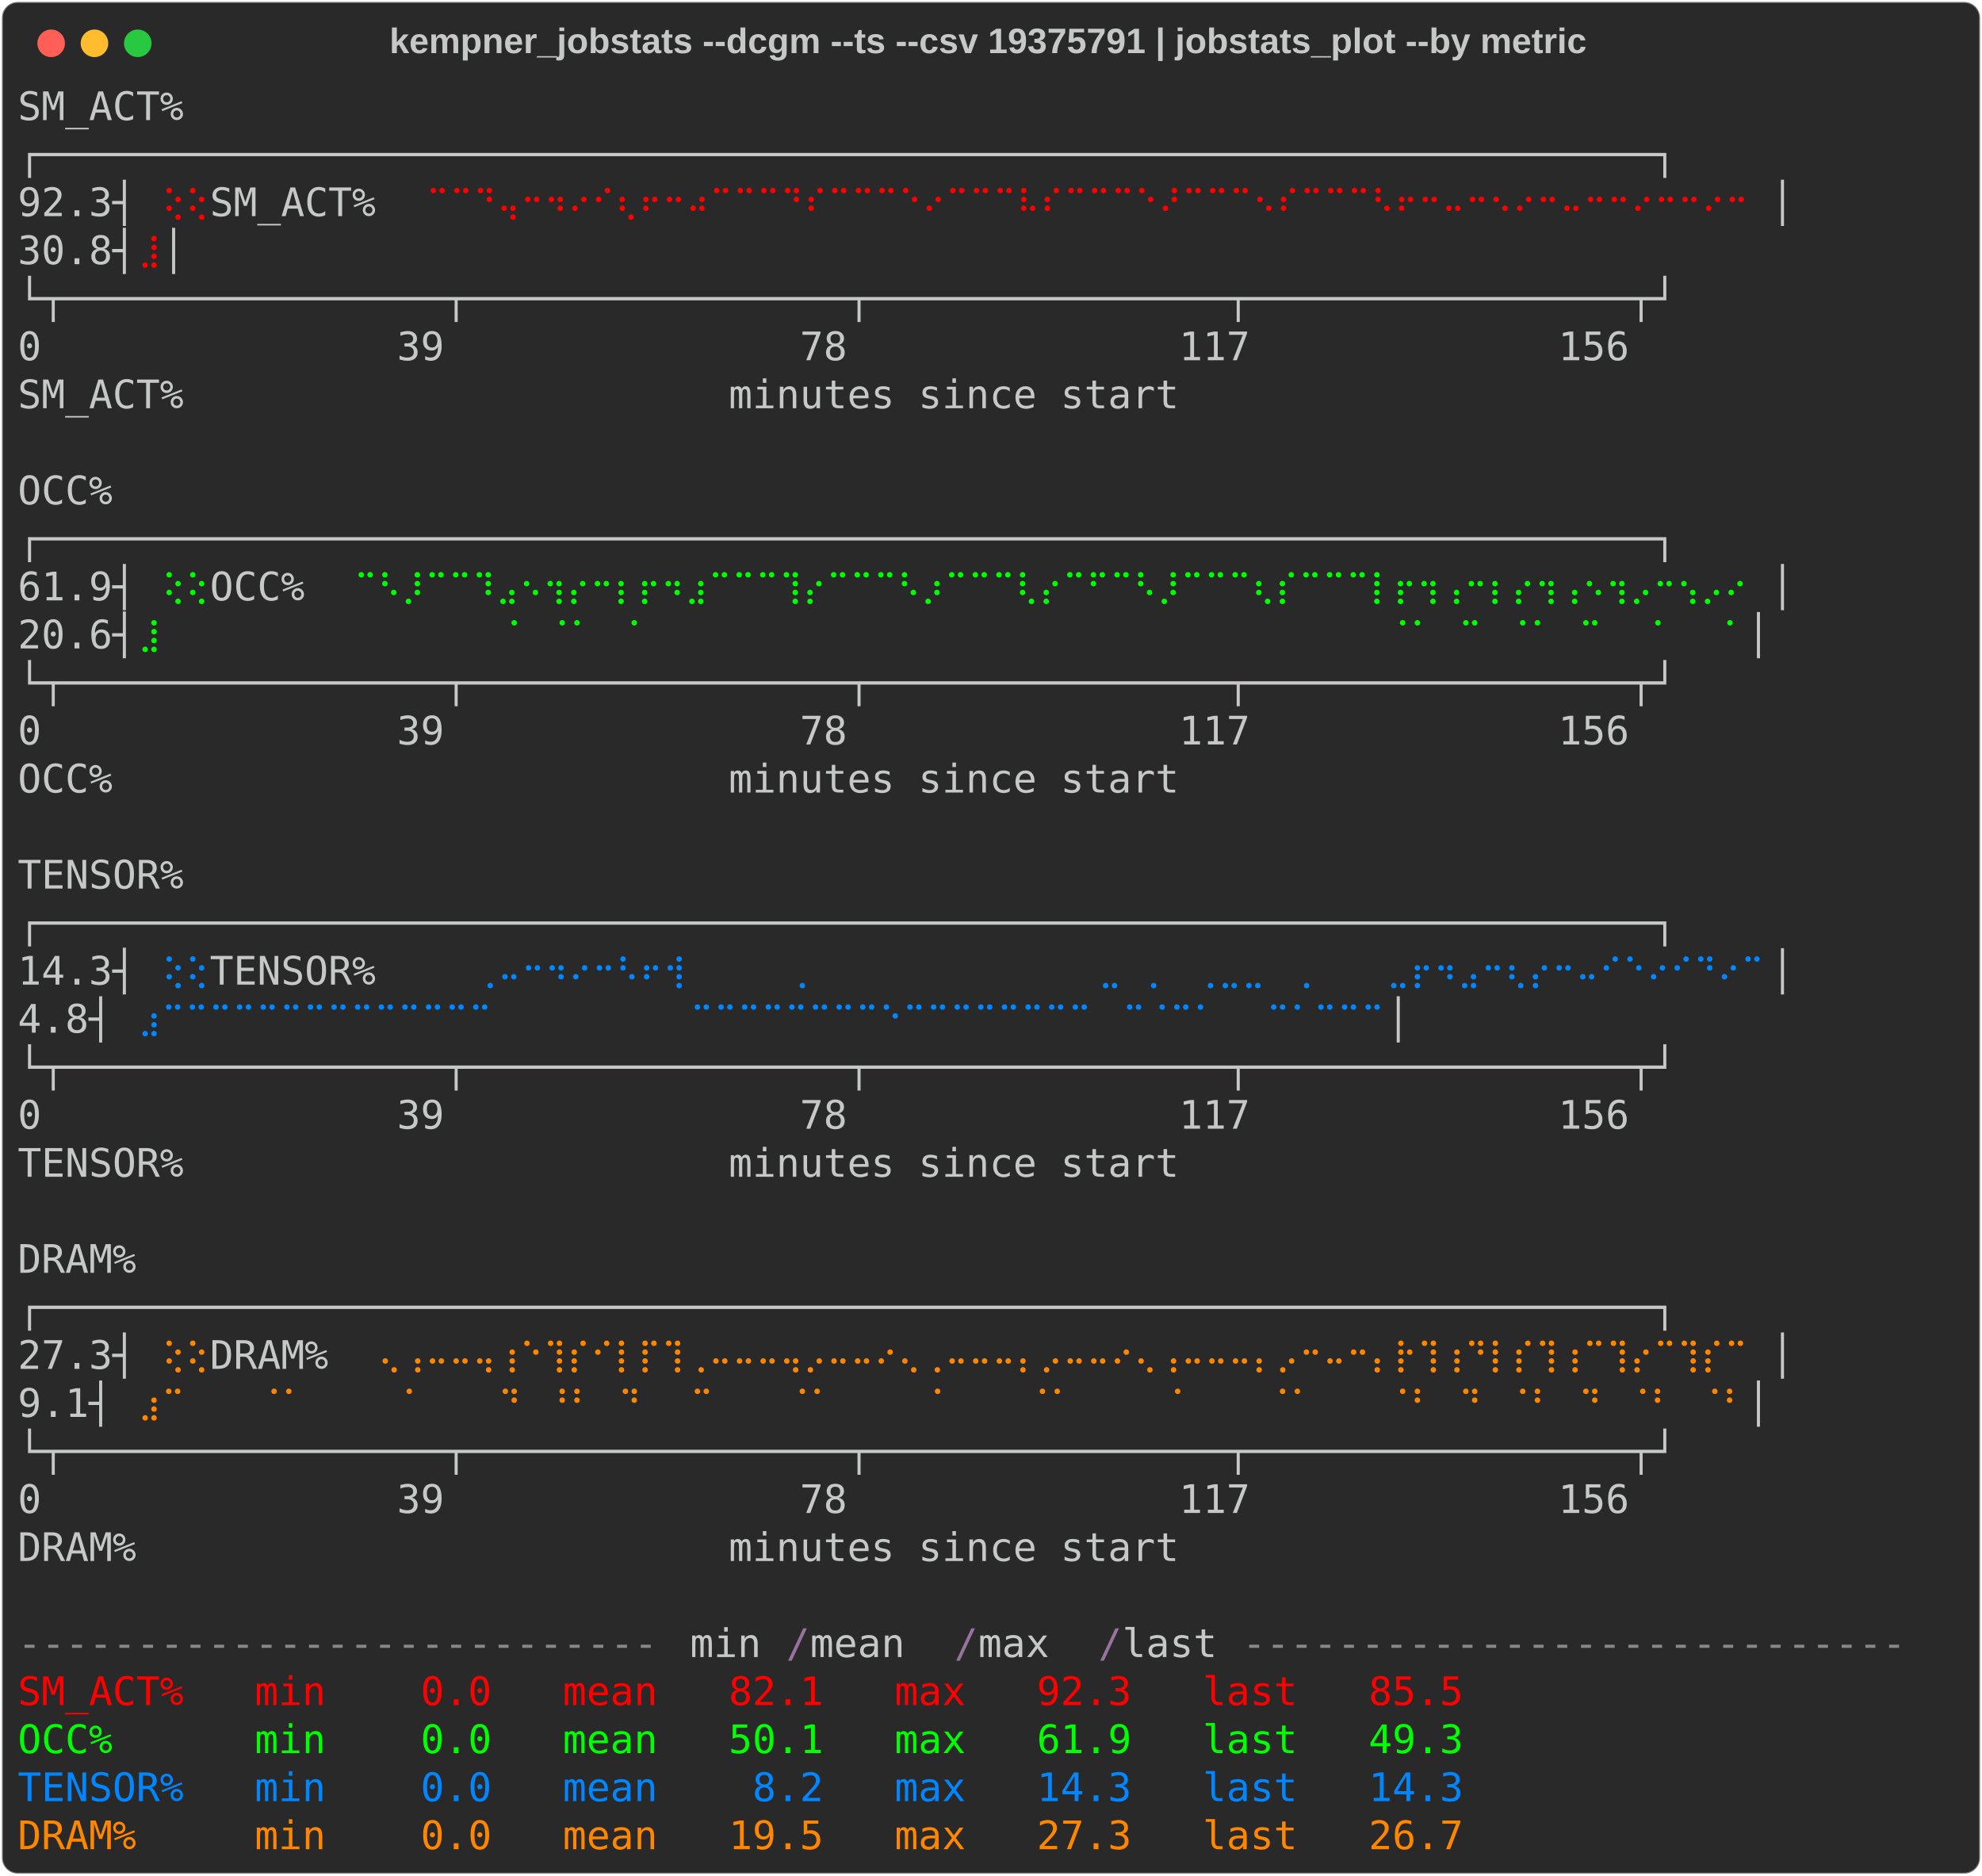
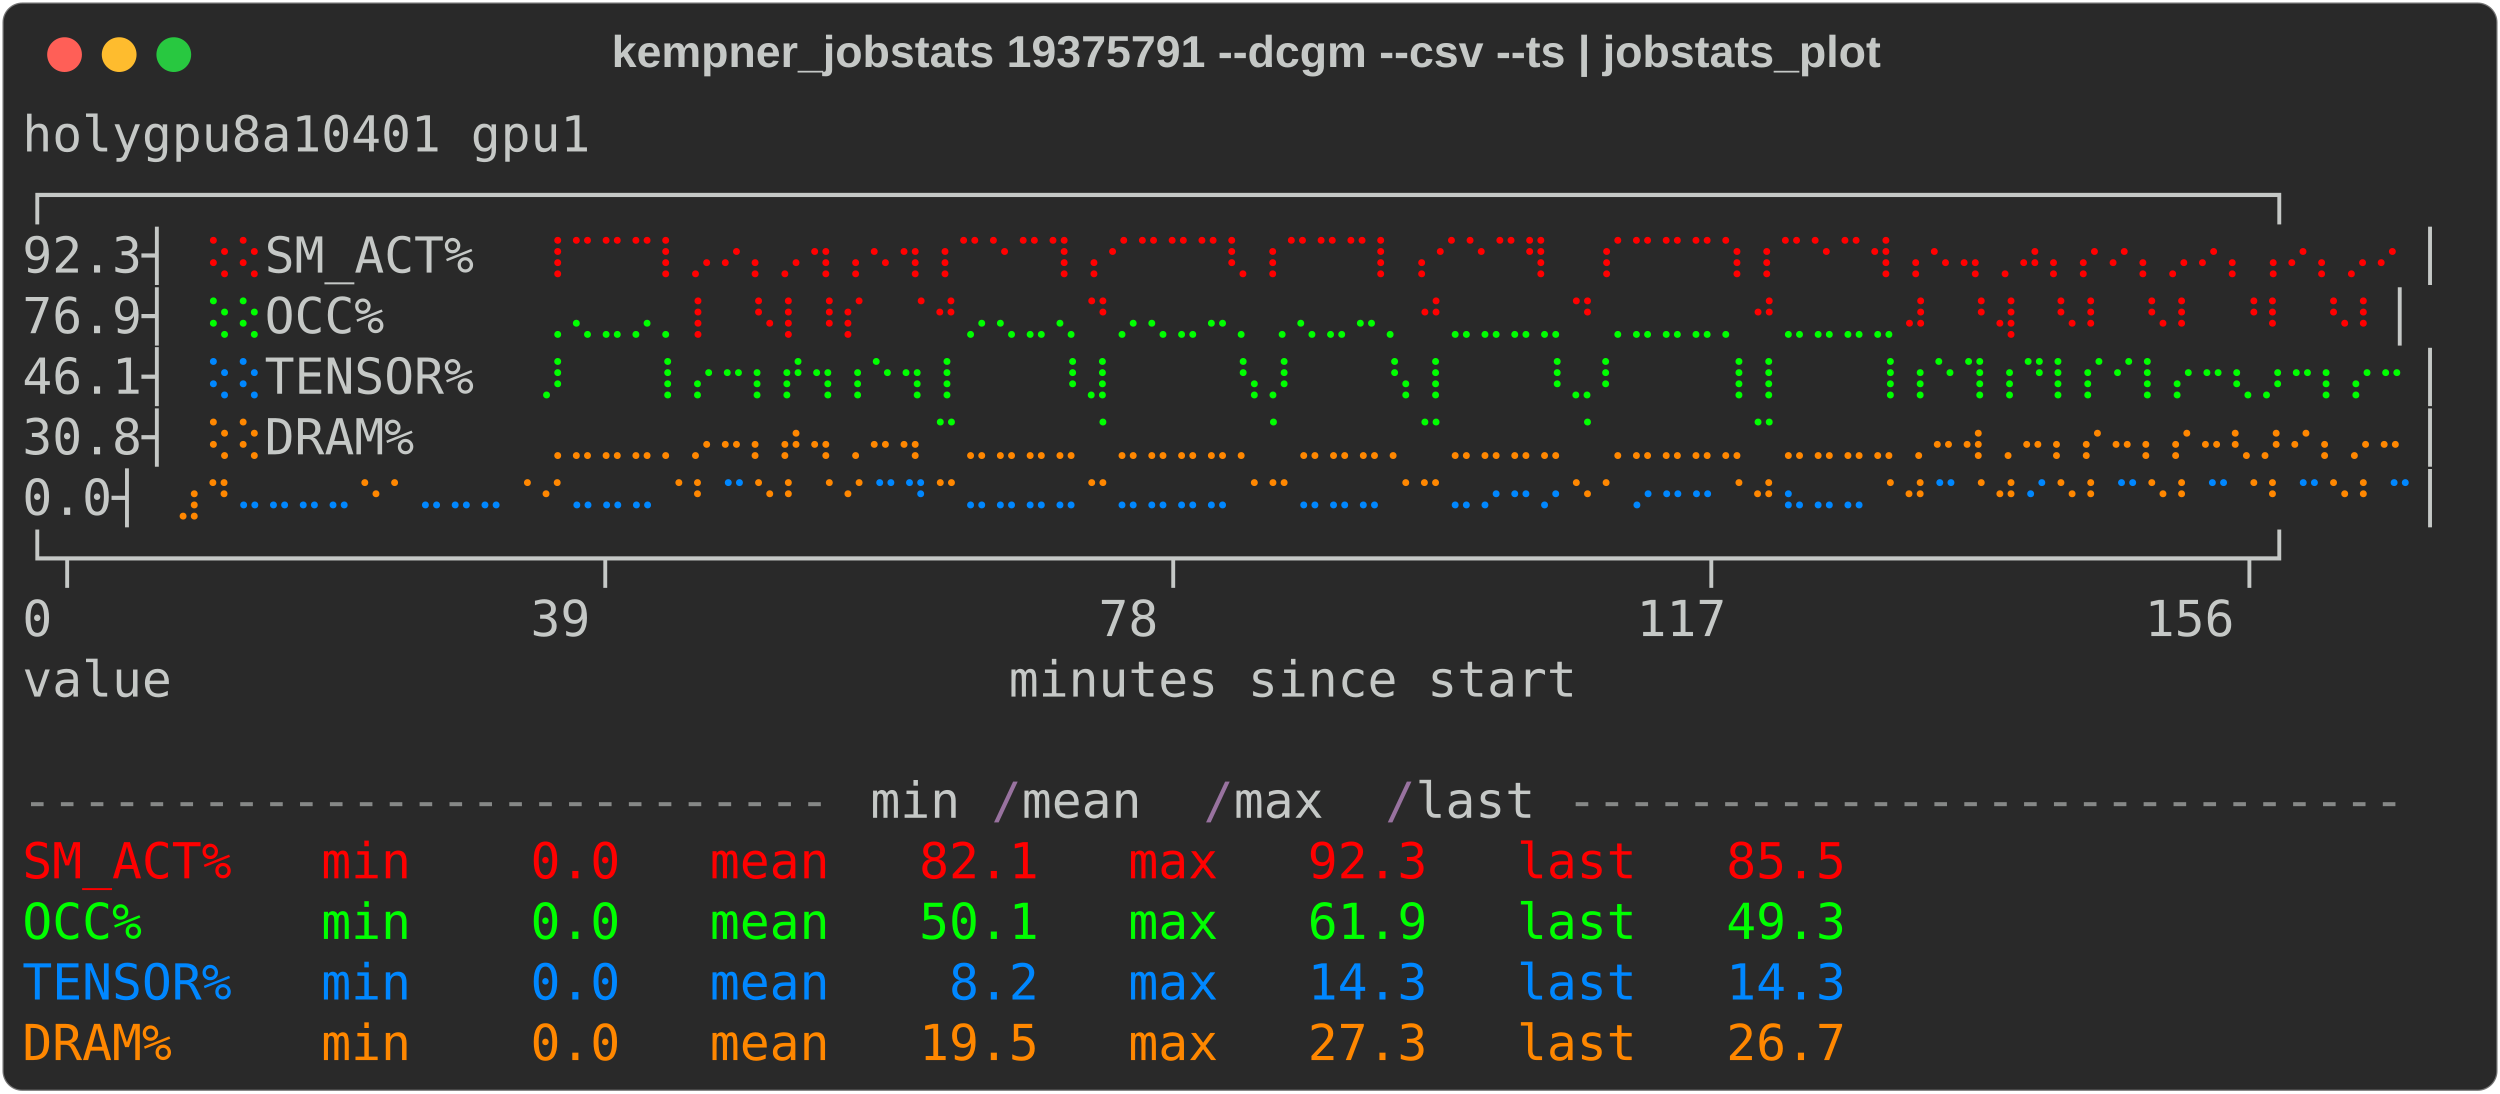
- <svg xmlns="http://www.w3.org/2000/svg" class="rich-terminal" viewBox="0 0 1007 952.8">
+ <svg xmlns="http://www.w3.org/2000/svg" class="rich-terminal" viewBox="0 0 1007 440.4">
  <style>

    @font-face {
        font-family: "Fira Code";
        src: local("FiraCode-Regular"),
                url("https://cdnjs.cloudflare.com/ajax/libs/firacode/6.2.0/woff2/FiraCode-Regular.woff2") format("woff2"),
                url("https://cdnjs.cloudflare.com/ajax/libs/firacode/6.2.0/woff/FiraCode-Regular.woff") format("woff");
        font-style: normal;
        font-weight: 400;
    }
    @font-face {
        font-family: "Fira Code";
        src: local("FiraCode-Bold"),
                url("https://cdnjs.cloudflare.com/ajax/libs/firacode/6.2.0/woff2/FiraCode-Bold.woff2") format("woff2"),
                url("https://cdnjs.cloudflare.com/ajax/libs/firacode/6.2.0/woff/FiraCode-Bold.woff") format("woff");
        font-style: bold;
        font-weight: 700;
    }

-     .terminal-1768925641-matrix {
+     .terminal-1259196387-matrix {
        font-family: Fira Code, monospace;
        font-size: 20px;
        line-height: 24.4px;
        font-variant-east-asian: full-width;
    }

-     .terminal-1768925641-title {
+     .terminal-1259196387-title {
        font-size: 18px;
        font-weight: bold;
        font-family: arial;
    }

-     .terminal-1768925641-r1 { fill: #c5c8c6 }
- .terminal-1768925641-r2 { fill: #ff0000 }
- .terminal-1768925641-r3 { fill: #00ff00 }
- .terminal-1768925641-r4 { fill: #0087ff }
- .terminal-1768925641-r5 { fill: #ff8700 }
- .terminal-1768925641-r6 { fill: #868887 }
- .terminal-1768925641-r7 { fill: #98729f }
+     .terminal-1259196387-r1 { fill: #c5c8c6 }
+ .terminal-1259196387-r2 { fill: #ff0000 }
+ .terminal-1259196387-r3 { fill: #00ff00 }
+ .terminal-1259196387-r4 { fill: #0087ff }
+ .terminal-1259196387-r5 { fill: #ff8700 }
+ .terminal-1259196387-r6 { fill: #868887 }
+ .terminal-1259196387-r7 { fill: #98729f }
    </style>
  <defs>
-     <clipPath id="terminal-1768925641-clip-terminal">
-       <rect x="0" y="0" width="987.2" height="901.8" />
-     </clipPath>
-     <clipPath id="terminal-1768925641-line-0">
+     <clipPath id="terminal-1259196387-clip-terminal">
+       <rect x="0" y="0" width="987.2" height="389.4" />
+     </clipPath>
+     <clipPath id="terminal-1259196387-line-0">
      <rect x="0" y="1.5" width="988.2" height="24.65" />
    </clipPath>
-     <clipPath id="terminal-1768925641-line-1">
+     <clipPath id="terminal-1259196387-line-1">
      <rect x="0" y="25.9" width="988.2" height="24.65" />
    </clipPath>
-     <clipPath id="terminal-1768925641-line-2">
+     <clipPath id="terminal-1259196387-line-2">
      <rect x="0" y="50.3" width="988.2" height="24.65" />
    </clipPath>
-     <clipPath id="terminal-1768925641-line-3">
+     <clipPath id="terminal-1259196387-line-3">
      <rect x="0" y="74.7" width="988.2" height="24.65" />
    </clipPath>
-     <clipPath id="terminal-1768925641-line-4">
+     <clipPath id="terminal-1259196387-line-4">
      <rect x="0" y="99.1" width="988.2" height="24.65" />
    </clipPath>
-     <clipPath id="terminal-1768925641-line-5">
+     <clipPath id="terminal-1259196387-line-5">
      <rect x="0" y="123.5" width="988.2" height="24.65" />
    </clipPath>
-     <clipPath id="terminal-1768925641-line-6">
+     <clipPath id="terminal-1259196387-line-6">
      <rect x="0" y="147.9" width="988.2" height="24.65" />
    </clipPath>
-     <clipPath id="terminal-1768925641-line-7">
+     <clipPath id="terminal-1259196387-line-7">
      <rect x="0" y="172.3" width="988.2" height="24.65" />
    </clipPath>
-     <clipPath id="terminal-1768925641-line-8">
+     <clipPath id="terminal-1259196387-line-8">
      <rect x="0" y="196.7" width="988.2" height="24.65" />
    </clipPath>
-     <clipPath id="terminal-1768925641-line-9">
+     <clipPath id="terminal-1259196387-line-9">
      <rect x="0" y="221.1" width="988.2" height="24.65" />
    </clipPath>
-     <clipPath id="terminal-1768925641-line-10">
+     <clipPath id="terminal-1259196387-line-10">
      <rect x="0" y="245.5" width="988.2" height="24.65" />
    </clipPath>
-     <clipPath id="terminal-1768925641-line-11">
+     <clipPath id="terminal-1259196387-line-11">
      <rect x="0" y="269.9" width="988.2" height="24.65" />
    </clipPath>
-     <clipPath id="terminal-1768925641-line-12">
+     <clipPath id="terminal-1259196387-line-12">
      <rect x="0" y="294.3" width="988.2" height="24.65" />
    </clipPath>
-     <clipPath id="terminal-1768925641-line-13">
+     <clipPath id="terminal-1259196387-line-13">
      <rect x="0" y="318.7" width="988.2" height="24.65" />
    </clipPath>
-     <clipPath id="terminal-1768925641-line-14">
+     <clipPath id="terminal-1259196387-line-14">
      <rect x="0" y="343.1" width="988.2" height="24.65" />
    </clipPath>
-     <clipPath id="terminal-1768925641-line-15">
-       <rect x="0" y="367.5" width="988.2" height="24.65" />
-     </clipPath>
-     <clipPath id="terminal-1768925641-line-16">
-       <rect x="0" y="391.9" width="988.2" height="24.65" />
-     </clipPath>
-     <clipPath id="terminal-1768925641-line-17">
-       <rect x="0" y="416.3" width="988.2" height="24.65" />
-     </clipPath>
-     <clipPath id="terminal-1768925641-line-18">
-       <rect x="0" y="440.7" width="988.2" height="24.65" />
-     </clipPath>
-     <clipPath id="terminal-1768925641-line-19">
-       <rect x="0" y="465.1" width="988.2" height="24.65" />
-     </clipPath>
-     <clipPath id="terminal-1768925641-line-20">
-       <rect x="0" y="489.5" width="988.2" height="24.65" />
-     </clipPath>
-     <clipPath id="terminal-1768925641-line-21">
-       <rect x="0" y="513.9" width="988.2" height="24.65" />
-     </clipPath>
-     <clipPath id="terminal-1768925641-line-22">
-       <rect x="0" y="538.3" width="988.2" height="24.65" />
-     </clipPath>
-     <clipPath id="terminal-1768925641-line-23">
-       <rect x="0" y="562.7" width="988.2" height="24.65" />
-     </clipPath>
-     <clipPath id="terminal-1768925641-line-24">
-       <rect x="0" y="587.1" width="988.2" height="24.65" />
-     </clipPath>
-     <clipPath id="terminal-1768925641-line-25">
-       <rect x="0" y="611.5" width="988.2" height="24.65" />
-     </clipPath>
-     <clipPath id="terminal-1768925641-line-26">
-       <rect x="0" y="635.9" width="988.2" height="24.65" />
-     </clipPath>
-     <clipPath id="terminal-1768925641-line-27">
-       <rect x="0" y="660.3" width="988.2" height="24.65" />
-     </clipPath>
-     <clipPath id="terminal-1768925641-line-28">
-       <rect x="0" y="684.7" width="988.2" height="24.65" />
-     </clipPath>
-     <clipPath id="terminal-1768925641-line-29">
-       <rect x="0" y="709.1" width="988.2" height="24.65" />
-     </clipPath>
-     <clipPath id="terminal-1768925641-line-30">
-       <rect x="0" y="733.5" width="988.2" height="24.65" />
-     </clipPath>
-     <clipPath id="terminal-1768925641-line-31">
-       <rect x="0" y="757.9" width="988.2" height="24.65" />
-     </clipPath>
-     <clipPath id="terminal-1768925641-line-32">
-       <rect x="0" y="782.3" width="988.2" height="24.65" />
-     </clipPath>
-     <clipPath id="terminal-1768925641-line-33">
-       <rect x="0" y="806.7" width="988.2" height="24.65" />
-     </clipPath>
-     <clipPath id="terminal-1768925641-line-34">
-       <rect x="0" y="831.1" width="988.2" height="24.65" />
-     </clipPath>
-     <clipPath id="terminal-1768925641-line-35">
-       <rect x="0" y="855.5" width="988.2" height="24.65" />
-     </clipPath>
  </defs>
-   <rect fill="#292929" stroke="rgba(255,255,255,0.35)" stroke-width="1" x="1" y="1" width="1005" height="950.8" rx="8" />
-   <text class="terminal-1768925641-title" fill="#c5c8c6" text-anchor="middle" x="502" y="27">kempner_jobstats --dcgm --ts --csv 19375791 | jobstats_plot --by metric</text>
+   <rect fill="#292929" stroke="rgba(255,255,255,0.35)" stroke-width="1" x="1" y="1" width="1005" height="438.4" rx="8" />
+   <text class="terminal-1259196387-title" fill="#c5c8c6" text-anchor="middle" x="502" y="27">kempner_jobstats 19375791 --dcgm --csv --ts | jobstats_plot</text>
  <g transform="translate(26,22)">
    <circle cx="0" cy="0" r="7" fill="#ff5f57" />
    <circle cx="22" cy="0" r="7" fill="#febc2e" />
    <circle cx="44" cy="0" r="7" fill="#28c840" />
  </g>
-   <g transform="translate(9, 41)" clip-path="url(#terminal-1768925641-clip-terminal)">
-     <g class="terminal-1768925641-matrix">
-       <text class="terminal-1768925641-r1" x="0" y="20" textLength="902.8" clip-path="url(#terminal-1768925641-line-0)">                                    SM_ACT%                               </text>
-       <text class="terminal-1768925641-r1" x="988.2" y="20" textLength="12.2" clip-path="url(#terminal-1768925641-line-0)">
- </text>
-       <text class="terminal-1768925641-r1" x="0" y="44.4" textLength="902.8" clip-path="url(#terminal-1768925641-line-1)">    ┌────────────────────────────────────────────────────────────────────┐</text>
-       <text class="terminal-1768925641-r1" x="988.2" y="44.4" textLength="12.2" clip-path="url(#terminal-1768925641-line-1)">
- </text>
-       <text class="terminal-1768925641-r1" x="0" y="68.8" textLength="73.2" clip-path="url(#terminal-1768925641-line-2)">92.3┤ </text>
-       <text class="terminal-1768925641-r2" x="73.2" y="68.8" textLength="24.4" clip-path="url(#terminal-1768925641-line-2)">⢕⢕</text>
-       <text class="terminal-1768925641-r1" x="97.6" y="68.8" textLength="109.8" clip-path="url(#terminal-1768925641-line-2)"> SM_ACT% </text>
-       <text class="terminal-1768925641-r2" x="207.4" y="68.8" textLength="683.2" clip-path="url(#terminal-1768925641-line-2)">⠉⠉⠙⢤⠒⠲⠔⠊⢆⠖⠒⠴⠉⠉⠉⠙⠎⠉⠉⠉⠑⠔⠉⠉⠉⠧⠎⠉⠉⠉⠑⠜⠉⠉⠉⠢⠎⠉⠉⠉⠣⠖⠒⠤⠒⠢⠔⠒⠤⠒⠒⠔⠒⠒⠔⠒</text>
-       <text class="terminal-1768925641-r1" x="890.6" y="68.8" textLength="12.2" clip-path="url(#terminal-1768925641-line-2)">│</text>
-       <text class="terminal-1768925641-r1" x="988.2" y="68.8" textLength="12.2" clip-path="url(#terminal-1768925641-line-2)">
- </text>
-       <text class="terminal-1768925641-r1" x="0" y="93.2" textLength="61" clip-path="url(#terminal-1768925641-line-3)">30.8┤</text>
-       <text class="terminal-1768925641-r2" x="61" y="93.2" textLength="12.2" clip-path="url(#terminal-1768925641-line-3)">⣸</text>
-       <text class="terminal-1768925641-r1" x="73.2" y="93.2" textLength="829.6" clip-path="url(#terminal-1768925641-line-3)">                                                                   │</text>
-       <text class="terminal-1768925641-r1" x="988.2" y="93.2" textLength="12.2" clip-path="url(#terminal-1768925641-line-3)">
- </text>
-       <text class="terminal-1768925641-r1" x="0" y="117.6" textLength="902.8" clip-path="url(#terminal-1768925641-line-4)">    └┬────────────────┬────────────────┬───────────────┬────────────────┬┘</text>
-       <text class="terminal-1768925641-r1" x="988.2" y="117.6" textLength="12.2" clip-path="url(#terminal-1768925641-line-4)">
- </text>
-       <text class="terminal-1768925641-r1" x="0" y="142" textLength="902.8" clip-path="url(#terminal-1768925641-line-5)">     0               39               78              117             156 </text>
-       <text class="terminal-1768925641-r1" x="988.2" y="142" textLength="12.2" clip-path="url(#terminal-1768925641-line-5)">
- </text>
-       <text class="terminal-1768925641-r1" x="0" y="166.4" textLength="902.8" clip-path="url(#terminal-1768925641-line-6)">SM_ACT%                       minutes since start                         </text>
-       <text class="terminal-1768925641-r1" x="988.2" y="166.4" textLength="12.2" clip-path="url(#terminal-1768925641-line-6)">
- </text>
-       <text class="terminal-1768925641-r1" x="988.2" y="190.8" textLength="12.2" clip-path="url(#terminal-1768925641-line-7)">
- </text>
-       <text class="terminal-1768925641-r1" x="0" y="215.2" textLength="902.8" clip-path="url(#terminal-1768925641-line-8)">                                     OCC%                                 </text>
-       <text class="terminal-1768925641-r1" x="988.2" y="215.2" textLength="12.2" clip-path="url(#terminal-1768925641-line-8)">
- </text>
-       <text class="terminal-1768925641-r1" x="0" y="239.6" textLength="902.8" clip-path="url(#terminal-1768925641-line-9)">    ┌────────────────────────────────────────────────────────────────────┐</text>
-       <text class="terminal-1768925641-r1" x="988.2" y="239.6" textLength="12.2" clip-path="url(#terminal-1768925641-line-9)">
- </text>
-       <text class="terminal-1768925641-r1" x="0" y="264" textLength="73.2" clip-path="url(#terminal-1768925641-line-10)">61.9┤ </text>
-       <text class="terminal-1768925641-r3" x="73.2" y="264" textLength="24.4" clip-path="url(#terminal-1768925641-line-10)">⢕⢕</text>
-       <text class="terminal-1768925641-r1" x="97.6" y="264" textLength="73.2" clip-path="url(#terminal-1768925641-line-10)"> OCC% </text>
-       <text class="terminal-1768925641-r3" x="170.8" y="264" textLength="719.8" clip-path="url(#terminal-1768925641-line-10)">⠉⠣⡸⠉⠉⠹⣠⠢⢲⡔⠒⡆⡖⠲⣰⠉⠉⠉⢹⡔⠉⠉⠉⠣⡰⠉⠉⠉⢇⡔⠉⠋⠉⠣⡸⠉⠉⠉⢆⡎⠉⠉⠉⡇⡖⢲⢠⠒⡆⡔⢲⢠⠢⢲⡠⠒⢢⡠⠔</text>
-       <text class="terminal-1768925641-r1" x="890.6" y="264" textLength="12.2" clip-path="url(#terminal-1768925641-line-10)">│</text>
-       <text class="terminal-1768925641-r1" x="988.2" y="264" textLength="12.2" clip-path="url(#terminal-1768925641-line-10)">
- </text>
-       <text class="terminal-1768925641-r1" x="0" y="288.4" textLength="61" clip-path="url(#terminal-1768925641-line-11)">20.6┤</text>
-       <text class="terminal-1768925641-r3" x="61" y="288.4" textLength="12.2" clip-path="url(#terminal-1768925641-line-11)">⣸</text>
-       <text class="terminal-1768925641-r3" x="244" y="288.4" textLength="12.2" clip-path="url(#terminal-1768925641-line-11)">⠈</text>
-       <text class="terminal-1768925641-r3" x="268.4" y="288.4" textLength="24.4" clip-path="url(#terminal-1768925641-line-11)">⠈⠁</text>
-       <text class="terminal-1768925641-r3" x="305" y="288.4" textLength="12.2" clip-path="url(#terminal-1768925641-line-11)">⠈</text>
-       <text class="terminal-1768925641-r3" x="695.4" y="288.4" textLength="24.4" clip-path="url(#terminal-1768925641-line-11)">⠈⠁</text>
-       <text class="terminal-1768925641-r3" x="732" y="288.4" textLength="12.2" clip-path="url(#terminal-1768925641-line-11)">⠉</text>
-       <text class="terminal-1768925641-r3" x="756.4" y="288.4" textLength="24.4" clip-path="url(#terminal-1768925641-line-11)">⠈⠁</text>
-       <text class="terminal-1768925641-r3" x="793" y="288.4" textLength="12.2" clip-path="url(#terminal-1768925641-line-11)">⠉</text>
-       <text class="terminal-1768925641-r3" x="829.6" y="288.4" textLength="12.2" clip-path="url(#terminal-1768925641-line-11)">⠁</text>
-       <text class="terminal-1768925641-r3" x="866.2" y="288.4" textLength="12.2" clip-path="url(#terminal-1768925641-line-11)">⠁</text>
-       <text class="terminal-1768925641-r1" x="878.4" y="288.4" textLength="24.4" clip-path="url(#terminal-1768925641-line-11)"> │</text>
-       <text class="terminal-1768925641-r1" x="988.2" y="288.4" textLength="12.2" clip-path="url(#terminal-1768925641-line-11)">
- </text>
-       <text class="terminal-1768925641-r1" x="0" y="312.8" textLength="902.8" clip-path="url(#terminal-1768925641-line-12)">    └┬────────────────┬────────────────┬───────────────┬────────────────┬┘</text>
-       <text class="terminal-1768925641-r1" x="988.2" y="312.8" textLength="12.2" clip-path="url(#terminal-1768925641-line-12)">
- </text>
-       <text class="terminal-1768925641-r1" x="0" y="337.2" textLength="902.8" clip-path="url(#terminal-1768925641-line-13)">     0               39               78              117             156 </text>
-       <text class="terminal-1768925641-r1" x="988.2" y="337.2" textLength="12.2" clip-path="url(#terminal-1768925641-line-13)">
- </text>
-       <text class="terminal-1768925641-r1" x="0" y="361.6" textLength="902.8" clip-path="url(#terminal-1768925641-line-14)">OCC%                          minutes since start                         </text>
-       <text class="terminal-1768925641-r1" x="988.2" y="361.6" textLength="12.2" clip-path="url(#terminal-1768925641-line-14)">
- </text>
-       <text class="terminal-1768925641-r1" x="988.2" y="386" textLength="12.2" clip-path="url(#terminal-1768925641-line-15)">
- </text>
-       <text class="terminal-1768925641-r1" x="0" y="410.4" textLength="902.8" clip-path="url(#terminal-1768925641-line-16)">                                    TENSOR%                               </text>
-       <text class="terminal-1768925641-r1" x="988.2" y="410.4" textLength="12.2" clip-path="url(#terminal-1768925641-line-16)">
- </text>
-       <text class="terminal-1768925641-r1" x="0" y="434.8" textLength="902.8" clip-path="url(#terminal-1768925641-line-17)">    ┌────────────────────────────────────────────────────────────────────┐</text>
-       <text class="terminal-1768925641-r1" x="988.2" y="434.8" textLength="12.2" clip-path="url(#terminal-1768925641-line-17)">
- </text>
-       <text class="terminal-1768925641-r1" x="0" y="459.2" textLength="73.2" clip-path="url(#terminal-1768925641-line-18)">14.3┤ </text>
-       <text class="terminal-1768925641-r4" x="73.2" y="459.2" textLength="24.4" clip-path="url(#terminal-1768925641-line-18)">⢕⢕</text>
-       <text class="terminal-1768925641-r1" x="97.6" y="459.2" textLength="134.2" clip-path="url(#terminal-1768925641-line-18)"> TENSOR%   </text>
-       <text class="terminal-1768925641-r4" x="231.8" y="459.2" textLength="109.8" clip-path="url(#terminal-1768925641-line-18)">⢀⠤⠒⠲⠔⠒⠣⠖⢺</text>
-       <text class="terminal-1768925641-r4" x="390.4" y="459.2" textLength="12.2" clip-path="url(#terminal-1768925641-line-18)">⢀</text>
-       <text class="terminal-1768925641-r4" x="549" y="459.2" textLength="12.2" clip-path="url(#terminal-1768925641-line-18)">⣀</text>
-       <text class="terminal-1768925641-r4" x="573.4" y="459.2" textLength="12.2" clip-path="url(#terminal-1768925641-line-18)">⡀</text>
-       <text class="terminal-1768925641-r4" x="597.8" y="459.2" textLength="36.6" clip-path="url(#terminal-1768925641-line-18)">⢀⣀⣀</text>
-       <text class="terminal-1768925641-r4" x="646.6" y="459.2" textLength="12.2" clip-path="url(#terminal-1768925641-line-18)">⢀</text>
-       <text class="terminal-1768925641-r4" x="695.4" y="459.2" textLength="195.2" clip-path="url(#terminal-1768925641-line-18)">⣀⡖⠲⣠⠒⢆⡔⠒⠤⠊⠑⠔⠊⠙⠔⠉</text>
-       <text class="terminal-1768925641-r1" x="890.6" y="459.2" textLength="12.2" clip-path="url(#terminal-1768925641-line-18)">│</text>
-       <text class="terminal-1768925641-r1" x="988.2" y="459.2" textLength="12.2" clip-path="url(#terminal-1768925641-line-18)">
- </text>
-       <text class="terminal-1768925641-r1" x="0" y="483.6" textLength="61" clip-path="url(#terminal-1768925641-line-19)"> 4.8┤</text>
-       <text class="terminal-1768925641-r4" x="61" y="483.6" textLength="183" clip-path="url(#terminal-1768925641-line-19)">⣰⠉⠉⠉⠉⠉⠉⠉⠉⠉⠉⠉⠉⠉⠉</text>
-       <text class="terminal-1768925641-r4" x="341.6" y="483.6" textLength="207.4" clip-path="url(#terminal-1768925641-line-19)">⠉⠉⠉⠉⠉⠉⠉⠉⠑⠉⠉⠉⠉⠉⠉⠉⠉</text>
-       <text class="terminal-1768925641-r4" x="561.2" y="483.6" textLength="48.8" clip-path="url(#terminal-1768925641-line-19)">⠉⠈⠉⠁</text>
-       <text class="terminal-1768925641-r4" x="634.4" y="483.6" textLength="61" clip-path="url(#terminal-1768925641-line-19)">⠉⠁⠉⠉⠉</text>
-       <text class="terminal-1768925641-r1" x="695.4" y="483.6" textLength="207.4" clip-path="url(#terminal-1768925641-line-19)">                │</text>
-       <text class="terminal-1768925641-r1" x="988.2" y="483.6" textLength="12.2" clip-path="url(#terminal-1768925641-line-19)">
- </text>
-       <text class="terminal-1768925641-r1" x="0" y="508" textLength="902.8" clip-path="url(#terminal-1768925641-line-20)">    └┬────────────────┬────────────────┬───────────────┬────────────────┬┘</text>
-       <text class="terminal-1768925641-r1" x="988.2" y="508" textLength="12.2" clip-path="url(#terminal-1768925641-line-20)">
- </text>
-       <text class="terminal-1768925641-r1" x="0" y="532.4" textLength="902.8" clip-path="url(#terminal-1768925641-line-21)">     0               39               78              117             156 </text>
-       <text class="terminal-1768925641-r1" x="988.2" y="532.4" textLength="12.2" clip-path="url(#terminal-1768925641-line-21)">
- </text>
-       <text class="terminal-1768925641-r1" x="0" y="556.8" textLength="902.8" clip-path="url(#terminal-1768925641-line-22)">TENSOR%                       minutes since start                         </text>
-       <text class="terminal-1768925641-r1" x="988.2" y="556.8" textLength="12.2" clip-path="url(#terminal-1768925641-line-22)">
- </text>
-       <text class="terminal-1768925641-r1" x="988.2" y="581.2" textLength="12.2" clip-path="url(#terminal-1768925641-line-23)">
- </text>
-       <text class="terminal-1768925641-r1" x="0" y="605.6" textLength="902.8" clip-path="url(#terminal-1768925641-line-24)">                                     DRAM%                                </text>
-       <text class="terminal-1768925641-r1" x="988.2" y="605.6" textLength="12.2" clip-path="url(#terminal-1768925641-line-24)">
- </text>
-       <text class="terminal-1768925641-r1" x="0" y="630" textLength="902.8" clip-path="url(#terminal-1768925641-line-25)">    ┌────────────────────────────────────────────────────────────────────┐</text>
-       <text class="terminal-1768925641-r1" x="988.2" y="630" textLength="12.2" clip-path="url(#terminal-1768925641-line-25)">
- </text>
-       <text class="terminal-1768925641-r1" x="0" y="654.4" textLength="73.2" clip-path="url(#terminal-1768925641-line-26)">27.3┤ </text>
-       <text class="terminal-1768925641-r5" x="73.2" y="654.4" textLength="24.4" clip-path="url(#terminal-1768925641-line-26)">⢕⢕</text>
-       <text class="terminal-1768925641-r1" x="97.6" y="654.4" textLength="85.4" clip-path="url(#terminal-1768925641-line-26)"> DRAM% </text>
-       <text class="terminal-1768925641-r5" x="183" y="654.4" textLength="707.6" clip-path="url(#terminal-1768925641-line-26)">⢄⢠⠤⠤⢤⢰⠑⢹⡎⠊⡇⡏⢹⢀⠤⠤⠤⢤⡠⠤⠤⠔⢄⢀⠤⠤⠤⡄⡠⠤⠤⠔⢄⢠⠤⠤⠤⡄⡠⠒⠤⠒⡄⡗⢹⢰⠙⡇⡎⢹⢰⠉⢹⡔⠉⢹⡎⠉</text>
-       <text class="terminal-1768925641-r1" x="890.6" y="654.4" textLength="12.2" clip-path="url(#terminal-1768925641-line-26)">│</text>
-       <text class="terminal-1768925641-r1" x="988.2" y="654.4" textLength="12.2" clip-path="url(#terminal-1768925641-line-26)">
- </text>
-       <text class="terminal-1768925641-r1" x="0" y="678.8" textLength="61" clip-path="url(#terminal-1768925641-line-27)"> 9.1┤</text>
-       <text class="terminal-1768925641-r5" x="61" y="678.8" textLength="24.4" clip-path="url(#terminal-1768925641-line-27)">⣰⠉</text>
-       <text class="terminal-1768925641-r5" x="122" y="678.8" textLength="24.4" clip-path="url(#terminal-1768925641-line-27)">⠈⠁</text>
-       <text class="terminal-1768925641-r5" x="195.2" y="678.8" textLength="12.2" clip-path="url(#terminal-1768925641-line-27)">⠁</text>
-       <text class="terminal-1768925641-r5" x="244" y="678.8" textLength="12.2" clip-path="url(#terminal-1768925641-line-27)">⠙</text>
-       <text class="terminal-1768925641-r5" x="268.4" y="678.8" textLength="24.4" clip-path="url(#terminal-1768925641-line-27)">⠘⠃</text>
-       <text class="terminal-1768925641-r5" x="305" y="678.8" textLength="12.2" clip-path="url(#terminal-1768925641-line-27)">⠙</text>
-       <text class="terminal-1768925641-r5" x="341.6" y="678.8" textLength="12.2" clip-path="url(#terminal-1768925641-line-27)">⠉</text>
-       <text class="terminal-1768925641-r5" x="390.4" y="678.8" textLength="24.4" clip-path="url(#terminal-1768925641-line-27)">⠈⠁</text>
-       <text class="terminal-1768925641-r5" x="463.6" y="678.8" textLength="12.2" clip-path="url(#terminal-1768925641-line-27)">⠁</text>
-       <text class="terminal-1768925641-r5" x="512.4" y="678.8" textLength="24.4" clip-path="url(#terminal-1768925641-line-27)">⠈⠁</text>
-       <text class="terminal-1768925641-r5" x="585.6" y="678.8" textLength="12.2" clip-path="url(#terminal-1768925641-line-27)">⠁</text>
-       <text class="terminal-1768925641-r5" x="634.4" y="678.8" textLength="24.4" clip-path="url(#terminal-1768925641-line-27)">⠈⠁</text>
-       <text class="terminal-1768925641-r5" x="695.4" y="678.8" textLength="24.4" clip-path="url(#terminal-1768925641-line-27)">⠈⠃</text>
-       <text class="terminal-1768925641-r5" x="732" y="678.8" textLength="12.2" clip-path="url(#terminal-1768925641-line-27)">⠙</text>
-       <text class="terminal-1768925641-r5" x="756.4" y="678.8" textLength="24.4" clip-path="url(#terminal-1768925641-line-27)">⠈⠃</text>
-       <text class="terminal-1768925641-r5" x="793" y="678.8" textLength="12.2" clip-path="url(#terminal-1768925641-line-27)">⠙</text>
-       <text class="terminal-1768925641-r5" x="817.4" y="678.8" textLength="24.4" clip-path="url(#terminal-1768925641-line-27)">⠈⠃</text>
-       <text class="terminal-1768925641-r5" x="854" y="678.8" textLength="24.4" clip-path="url(#terminal-1768925641-line-27)">⠈⠃</text>
-       <text class="terminal-1768925641-r1" x="878.4" y="678.8" textLength="24.4" clip-path="url(#terminal-1768925641-line-27)"> │</text>
-       <text class="terminal-1768925641-r1" x="988.2" y="678.8" textLength="12.2" clip-path="url(#terminal-1768925641-line-27)">
- </text>
-       <text class="terminal-1768925641-r1" x="0" y="703.2" textLength="902.8" clip-path="url(#terminal-1768925641-line-28)">    └┬────────────────┬────────────────┬───────────────┬────────────────┬┘</text>
-       <text class="terminal-1768925641-r1" x="988.2" y="703.2" textLength="12.2" clip-path="url(#terminal-1768925641-line-28)">
- </text>
-       <text class="terminal-1768925641-r1" x="0" y="727.6" textLength="902.8" clip-path="url(#terminal-1768925641-line-29)">     0               39               78              117             156 </text>
-       <text class="terminal-1768925641-r1" x="988.2" y="727.6" textLength="12.2" clip-path="url(#terminal-1768925641-line-29)">
- </text>
-       <text class="terminal-1768925641-r1" x="0" y="752" textLength="902.8" clip-path="url(#terminal-1768925641-line-30)">DRAM%                         minutes since start                         </text>
-       <text class="terminal-1768925641-r1" x="988.2" y="752" textLength="12.2" clip-path="url(#terminal-1768925641-line-30)">
- </text>
-       <text class="terminal-1768925641-r1" x="988.2" y="776.4" textLength="12.2" clip-path="url(#terminal-1768925641-line-31)">
- </text>
-       <text class="terminal-1768925641-r6" x="0" y="800.8" textLength="341.6" clip-path="url(#terminal-1768925641-line-32)">--------------------------- </text>
-       <text class="terminal-1768925641-r1" x="341.6" y="800.8" textLength="48.8" clip-path="url(#terminal-1768925641-line-32)">min </text>
-       <text class="terminal-1768925641-r7" x="390.4" y="800.8" textLength="12.2" clip-path="url(#terminal-1768925641-line-32)">/</text>
-       <text class="terminal-1768925641-r1" x="402.6" y="800.8" textLength="73.2" clip-path="url(#terminal-1768925641-line-32)"> mean </text>
-       <text class="terminal-1768925641-r7" x="475.8" y="800.8" textLength="12.2" clip-path="url(#terminal-1768925641-line-32)">/</text>
-       <text class="terminal-1768925641-r1" x="488" y="800.8" textLength="61" clip-path="url(#terminal-1768925641-line-32)"> max </text>
-       <text class="terminal-1768925641-r7" x="549" y="800.8" textLength="12.2" clip-path="url(#terminal-1768925641-line-32)">/</text>
-       <text class="terminal-1768925641-r1" x="561.2" y="800.8" textLength="61" clip-path="url(#terminal-1768925641-line-32)"> last</text>
-       <text class="terminal-1768925641-r6" x="622.2" y="800.8" textLength="353.8" clip-path="url(#terminal-1768925641-line-32)"> ----------------------------</text>
-       <text class="terminal-1768925641-r1" x="988.2" y="800.8" textLength="12.2" clip-path="url(#terminal-1768925641-line-32)">
- </text>
-       <text class="terminal-1768925641-r2" x="0" y="825.2" textLength="768.6" clip-path="url(#terminal-1768925641-line-33)">  SM_ACT%   min    0.0   mean   82.1   max   92.3   last   85.5</text>
-       <text class="terminal-1768925641-r1" x="988.2" y="825.2" textLength="12.2" clip-path="url(#terminal-1768925641-line-33)">
- </text>
-       <text class="terminal-1768925641-r3" x="0" y="849.6" textLength="768.6" clip-path="url(#terminal-1768925641-line-34)">  OCC%      min    0.0   mean   50.1   max   61.9   last   49.3</text>
-       <text class="terminal-1768925641-r1" x="988.2" y="849.6" textLength="12.2" clip-path="url(#terminal-1768925641-line-34)">
- </text>
-       <text class="terminal-1768925641-r4" x="0" y="874" textLength="768.6" clip-path="url(#terminal-1768925641-line-35)">  TENSOR%   min    0.0   mean    8.2   max   14.3   last   14.3</text>
-       <text class="terminal-1768925641-r1" x="988.2" y="874" textLength="12.2" clip-path="url(#terminal-1768925641-line-35)">
- </text>
-       <text class="terminal-1768925641-r5" x="0" y="898.4" textLength="768.6" clip-path="url(#terminal-1768925641-line-36)">  DRAM%     min    0.0   mean   19.5   max   27.3   last   26.7</text>
-       <text class="terminal-1768925641-r1" x="988.2" y="898.4" textLength="12.2" clip-path="url(#terminal-1768925641-line-36)">
+   <g transform="translate(9, 41)" clip-path="url(#terminal-1259196387-clip-terminal)">
+     <g class="terminal-1259196387-matrix">
+       <text class="terminal-1259196387-r1" x="0" y="20" textLength="976" clip-path="url(#terminal-1259196387-line-0)">                                 holygpu8a10401 gpu1                            </text>
+       <text class="terminal-1259196387-r1" x="988.2" y="20" textLength="12.2" clip-path="url(#terminal-1259196387-line-0)">
+ </text>
+       <text class="terminal-1259196387-r1" x="0" y="44.4" textLength="976" clip-path="url(#terminal-1259196387-line-1)">    ┌──────────────────────────────────────────────────────────────────────────┐</text>
+       <text class="terminal-1259196387-r1" x="988.2" y="44.4" textLength="12.2" clip-path="url(#terminal-1259196387-line-1)">
+ </text>
+       <text class="terminal-1259196387-r1" x="0" y="68.8" textLength="73.2" clip-path="url(#terminal-1259196387-line-2)">92.3┤ </text>
+       <text class="terminal-1259196387-r2" x="73.2" y="68.8" textLength="24.4" clip-path="url(#terminal-1259196387-line-2)">⢕⢕</text>
+       <text class="terminal-1259196387-r1" x="97.6" y="68.8" textLength="109.8" clip-path="url(#terminal-1259196387-line-2)"> SM_ACT% </text>
+       <text class="terminal-1259196387-r2" x="207.4" y="68.8" textLength="414.8" clip-path="url(#terminal-1259196387-line-2)">⢸⠉⠉⠉⡇⡠⠔⡄⡠⢲⢠⠢⢲⢰⠉⠑⠉⢹⢠⠊⠉⠉⠉⢇⢰⠉⠉⠉⡇⢠⠊⠑⠉⢻</text>
+       <text class="terminal-1259196387-r2" x="634.4" y="68.8" textLength="329.4" clip-path="url(#terminal-1259196387-line-2)">⡎⠉⠉⠉⢱⢰⠉⠑⠉⢺⢠⠢⢤⢀⠴⡄⡔⠔⡄⡠⠔⡄⢠⠔⡄⡠⠔</text>
+       <text class="terminal-1259196387-r1" x="963.8" y="68.8" textLength="12.2" clip-path="url(#terminal-1259196387-line-2)">│</text>
+       <text class="terminal-1259196387-r1" x="988.2" y="68.8" textLength="12.2" clip-path="url(#terminal-1259196387-line-2)">
+ </text>
+       <text class="terminal-1259196387-r1" x="0" y="93.2" textLength="73.2" clip-path="url(#terminal-1259196387-line-3)">76.9┤ </text>
+       <text class="terminal-1259196387-r3" x="73.2" y="93.2" textLength="24.4" clip-path="url(#terminal-1259196387-line-3)">⢕⢕</text>
+       <text class="terminal-1259196387-r1" x="97.6" y="93.2" textLength="109.8" clip-path="url(#terminal-1259196387-line-3)"> OCC%    </text>
+       <text class="terminal-1259196387-r3" x="207.4" y="93.2" textLength="61" clip-path="url(#terminal-1259196387-line-3)">⢀⢄⣀⡠⡀</text>
+       <text class="terminal-1259196387-r2" x="268.4" y="93.2" textLength="12.2" clip-path="url(#terminal-1259196387-line-3)">⡇</text>
+       <text class="terminal-1259196387-r2" x="292.8" y="93.2" textLength="48.8" clip-path="url(#terminal-1259196387-line-3)">⠣⡇⠸⡎</text>
+       <text class="terminal-1259196387-r2" x="353.8" y="93.2" textLength="24.4" clip-path="url(#terminal-1259196387-line-3)">⠈⠚</text>
+       <text class="terminal-1259196387-r3" x="378.2" y="93.2" textLength="48.8" clip-path="url(#terminal-1259196387-line-3)">⡠⢄⣀⢄</text>
+       <text class="terminal-1259196387-r2" x="427" y="93.2" textLength="12.2" clip-path="url(#terminal-1259196387-line-3)">⠙</text>
+       <text class="terminal-1259196387-r3" x="439.2" y="93.2" textLength="122" clip-path="url(#terminal-1259196387-line-3)">⡠⢄⣀⠤⡀⢀⢄⣀⠤⡀</text>
+       <text class="terminal-1259196387-r2" x="561.2" y="93.2" textLength="12.2" clip-path="url(#terminal-1259196387-line-3)">⠚</text>
+       <text class="terminal-1259196387-r3" x="573.4" y="93.2" textLength="48.8" clip-path="url(#terminal-1259196387-line-3)">⣀⣀⣀⣀</text>
+       <text class="terminal-1259196387-r2" x="622.2" y="93.2" textLength="12.2" clip-path="url(#terminal-1259196387-line-3)">⠙</text>
+       <text class="terminal-1259196387-r3" x="634.4" y="93.2" textLength="61" clip-path="url(#terminal-1259196387-line-3)">⢀⣀⣀⣀⡀</text>
+       <text class="terminal-1259196387-r2" x="695.4" y="93.2" textLength="12.2" clip-path="url(#terminal-1259196387-line-3)">⠚</text>
+       <text class="terminal-1259196387-r3" x="707.6" y="93.2" textLength="48.8" clip-path="url(#terminal-1259196387-line-3)">⣀⣀⣀⣀</text>
+       <text class="terminal-1259196387-r2" x="756.4" y="93.2" textLength="12.2" clip-path="url(#terminal-1259196387-line-3)">⠼</text>
+       <text class="terminal-1259196387-r2" x="780.8" y="93.2" textLength="24.4" clip-path="url(#terminal-1259196387-line-3)">⠘⢼</text>
+       <text class="terminal-1259196387-r2" x="817.4" y="93.2" textLength="24.4" clip-path="url(#terminal-1259196387-line-3)">⠣⠇</text>
+       <text class="terminal-1259196387-r2" x="854" y="93.2" textLength="24.4" clip-path="url(#terminal-1259196387-line-3)">⠣⠇</text>
+       <text class="terminal-1259196387-r2" x="890.6" y="93.2" textLength="24.4" clip-path="url(#terminal-1259196387-line-3)">⠘⠇</text>
+       <text class="terminal-1259196387-r2" x="927.2" y="93.2" textLength="24.4" clip-path="url(#terminal-1259196387-line-3)">⠣⠇</text>
+       <text class="terminal-1259196387-r1" x="951.6" y="93.2" textLength="24.4" clip-path="url(#terminal-1259196387-line-3)"> │</text>
+       <text class="terminal-1259196387-r1" x="988.2" y="93.2" textLength="12.2" clip-path="url(#terminal-1259196387-line-3)">
+ </text>
+       <text class="terminal-1259196387-r1" x="0" y="117.6" textLength="73.2" clip-path="url(#terminal-1259196387-line-4)">46.1┤ </text>
+       <text class="terminal-1259196387-r4" x="73.2" y="117.6" textLength="24.4" clip-path="url(#terminal-1259196387-line-4)">⢕⢕</text>
+       <text class="terminal-1259196387-r1" x="97.6" y="117.6" textLength="109.8" clip-path="url(#terminal-1259196387-line-4)"> TENSOR% </text>
+       <text class="terminal-1259196387-r3" x="207.4" y="117.6" textLength="12.2" clip-path="url(#terminal-1259196387-line-4)">⡸</text>
+       <text class="terminal-1259196387-r3" x="256.2" y="117.6" textLength="122" clip-path="url(#terminal-1259196387-line-4)">⡇⡔⠒⡆⡞⢲⢰⠑⢲⢸</text>
+       <text class="terminal-1259196387-r3" x="414.8" y="117.6" textLength="24.4" clip-path="url(#terminal-1259196387-line-4)">⠸⣸</text>
+       <text class="terminal-1259196387-r3" x="488" y="117.6" textLength="24.4" clip-path="url(#terminal-1259196387-line-4)">⢣⡸</text>
+       <text class="terminal-1259196387-r3" x="549" y="117.6" textLength="24.4" clip-path="url(#terminal-1259196387-line-4)">⢣⢸</text>
+       <text class="terminal-1259196387-r3" x="610" y="117.6" textLength="36.6" clip-path="url(#terminal-1259196387-line-4)">⠸⣀⠇</text>
+       <text class="terminal-1259196387-r3" x="683.2" y="117.6" textLength="24.4" clip-path="url(#terminal-1259196387-line-4)">⢸⢸</text>
+       <text class="terminal-1259196387-r3" x="744.2" y="117.6" textLength="219.6" clip-path="url(#terminal-1259196387-line-4)">⢸⢰⠑⢹⢰⠙⡇⡎⠊⡇⡔⠒⢆⡰⠒⡆⡔⠒</text>
+       <text class="terminal-1259196387-r1" x="963.8" y="117.6" textLength="12.2" clip-path="url(#terminal-1259196387-line-4)">│</text>
+       <text class="terminal-1259196387-r1" x="988.2" y="117.6" textLength="12.2" clip-path="url(#terminal-1259196387-line-4)">
+ </text>
+       <text class="terminal-1259196387-r1" x="0" y="142" textLength="73.2" clip-path="url(#terminal-1259196387-line-5)">30.8┤ </text>
+       <text class="terminal-1259196387-r5" x="73.2" y="142" textLength="24.4" clip-path="url(#terminal-1259196387-line-5)">⢕⢕</text>
+       <text class="terminal-1259196387-r1" x="97.6" y="142" textLength="109.8" clip-path="url(#terminal-1259196387-line-5)"> DRAM%   </text>
+       <text class="terminal-1259196387-r5" x="207.4" y="142" textLength="158.6" clip-path="url(#terminal-1259196387-line-5)">⢀⣀⣀⣀⡀⡠⠤⡄⡴⢤⢀⠤⢤</text>
+       <text class="terminal-1259196387-r3" x="366" y="142" textLength="12.2" clip-path="url(#terminal-1259196387-line-5)">⠉</text>
+       <text class="terminal-1259196387-r5" x="378.2" y="142" textLength="48.8" clip-path="url(#terminal-1259196387-line-5)">⣀⣀⣀⣀</text>
+       <text class="terminal-1259196387-r3" x="427" y="142" textLength="12.2" clip-path="url(#terminal-1259196387-line-5)">⠈</text>
+       <text class="terminal-1259196387-r5" x="439.2" y="142" textLength="61" clip-path="url(#terminal-1259196387-line-5)">⣀⣀⣀⣀⡀</text>
+       <text class="terminal-1259196387-r3" x="500.2" y="142" textLength="12.2" clip-path="url(#terminal-1259196387-line-5)">⠁</text>
+       <text class="terminal-1259196387-r5" x="512.4" y="142" textLength="48.8" clip-path="url(#terminal-1259196387-line-5)">⣀⣀⣀⡀</text>
+       <text class="terminal-1259196387-r3" x="561.2" y="142" textLength="12.2" clip-path="url(#terminal-1259196387-line-5)">⠉</text>
+       <text class="terminal-1259196387-r5" x="573.4" y="142" textLength="48.8" clip-path="url(#terminal-1259196387-line-5)">⣀⣀⣀⣀</text>
+       <text class="terminal-1259196387-r3" x="622.2" y="142" textLength="12.2" clip-path="url(#terminal-1259196387-line-5)">⠈</text>
+       <text class="terminal-1259196387-r5" x="634.4" y="142" textLength="61" clip-path="url(#terminal-1259196387-line-5)">⢀⣀⣀⣀⣀</text>
+       <text class="terminal-1259196387-r3" x="695.4" y="142" textLength="12.2" clip-path="url(#terminal-1259196387-line-5)">⠉</text>
+       <text class="terminal-1259196387-r5" x="707.6" y="142" textLength="256.2" clip-path="url(#terminal-1259196387-line-5)">⣀⣀⣀⣀⢀⠤⢴⢀⠤⡄⡔⠤⡄⡔⠤⢆⡰⠔⡄⡠⠤</text>
+       <text class="terminal-1259196387-r1" x="963.8" y="142" textLength="12.2" clip-path="url(#terminal-1259196387-line-5)">│</text>
+       <text class="terminal-1259196387-r1" x="988.2" y="142" textLength="12.2" clip-path="url(#terminal-1259196387-line-5)">
+ </text>
+       <text class="terminal-1259196387-r1" x="0" y="166.4" textLength="61" clip-path="url(#terminal-1259196387-line-6)"> 0.0┤</text>
+       <text class="terminal-1259196387-r5" x="61" y="166.4" textLength="24.4" clip-path="url(#terminal-1259196387-line-6)">⣰⠙</text>
+       <text class="terminal-1259196387-r4" x="85.4" y="166.4" textLength="48.8" clip-path="url(#terminal-1259196387-line-6)">⠤⠤⠤⠤</text>
+       <text class="terminal-1259196387-r5" x="134.2" y="166.4" textLength="24.4" clip-path="url(#terminal-1259196387-line-6)">⠑⠁</text>
+       <text class="terminal-1259196387-r4" x="158.6" y="166.4" textLength="36.6" clip-path="url(#terminal-1259196387-line-6)">⠤⠤⠤</text>
+       <text class="terminal-1259196387-r5" x="195.2" y="166.4" textLength="24.4" clip-path="url(#terminal-1259196387-line-6)">⠈⠊</text>
+       <text class="terminal-1259196387-r4" x="219.6" y="166.4" textLength="36.6" clip-path="url(#terminal-1259196387-line-6)">⠤⠤⠤</text>
+       <text class="terminal-1259196387-r5" x="256.2" y="166.4" textLength="24.4" clip-path="url(#terminal-1259196387-line-6)">⠈⠃</text>
+       <text class="terminal-1259196387-r4" x="280.6" y="166.4" textLength="12.2" clip-path="url(#terminal-1259196387-line-6)">⠉</text>
+       <text class="terminal-1259196387-r5" x="292.8" y="166.4" textLength="48.8" clip-path="url(#terminal-1259196387-line-6)">⠑⠃⠈⠊</text>
+       <text class="terminal-1259196387-r4" x="341.6" y="166.4" textLength="24.4" clip-path="url(#terminal-1259196387-line-6)">⠉⠙</text>
+       <text class="terminal-1259196387-r5" x="366" y="166.4" textLength="12.2" clip-path="url(#terminal-1259196387-line-6)">⠉</text>
+       <text class="terminal-1259196387-r4" x="378.2" y="166.4" textLength="48.8" clip-path="url(#terminal-1259196387-line-6)">⠤⠤⠤⠤</text>
+       <text class="terminal-1259196387-r5" x="427" y="166.4" textLength="12.2" clip-path="url(#terminal-1259196387-line-6)">⠉</text>
+       <text class="terminal-1259196387-r4" x="439.2" y="166.4" textLength="48.8" clip-path="url(#terminal-1259196387-line-6)">⠤⠤⠤⠤</text>
+       <text class="terminal-1259196387-r5" x="488" y="166.4" textLength="24.4" clip-path="url(#terminal-1259196387-line-6)">⠈⠉</text>
+       <text class="terminal-1259196387-r4" x="512.4" y="166.4" textLength="36.6" clip-path="url(#terminal-1259196387-line-6)">⠤⠤⠤</text>
+       <text class="terminal-1259196387-r5" x="549" y="166.4" textLength="24.4" clip-path="url(#terminal-1259196387-line-6)">⠈⠉</text>
+       <text class="terminal-1259196387-r4" x="573.4" y="166.4" textLength="48.8" clip-path="url(#terminal-1259196387-line-6)">⠤⠔⠒⠔</text>
+       <text class="terminal-1259196387-r5" x="622.2" y="166.4" textLength="24.4" clip-path="url(#terminal-1259196387-line-6)">⠑⠁</text>
+       <text class="terminal-1259196387-r4" x="646.6" y="166.4" textLength="36.6" clip-path="url(#terminal-1259196387-line-6)">⠔⠒⠒</text>
+       <text class="terminal-1259196387-r5" x="683.2" y="166.4" textLength="24.4" clip-path="url(#terminal-1259196387-line-6)">⠈⠚</text>
+       <text class="terminal-1259196387-r4" x="707.6" y="166.4" textLength="36.6" clip-path="url(#terminal-1259196387-line-6)">⠦⠤⠤</text>
+       <text class="terminal-1259196387-r5" x="744.2" y="166.4" textLength="24.4" clip-path="url(#terminal-1259196387-line-6)">⠈⠚</text>
+       <text class="terminal-1259196387-r4" x="768.6" y="166.4" textLength="12.2" clip-path="url(#terminal-1259196387-line-6)">⠉</text>
+       <text class="terminal-1259196387-r5" x="780.8" y="166.4" textLength="24.4" clip-path="url(#terminal-1259196387-line-6)">⠈⠚</text>
+       <text class="terminal-1259196387-r4" x="805.2" y="166.4" textLength="12.2" clip-path="url(#terminal-1259196387-line-6)">⠊</text>
+       <text class="terminal-1259196387-r5" x="817.4" y="166.4" textLength="24.4" clip-path="url(#terminal-1259196387-line-6)">⠑⠃</text>
+       <text class="terminal-1259196387-r4" x="841.8" y="166.4" textLength="12.2" clip-path="url(#terminal-1259196387-line-6)">⠉</text>
+       <text class="terminal-1259196387-r5" x="854" y="166.4" textLength="24.4" clip-path="url(#terminal-1259196387-line-6)">⠑⠃</text>
+       <text class="terminal-1259196387-r4" x="878.4" y="166.4" textLength="12.2" clip-path="url(#terminal-1259196387-line-6)">⠉</text>
+       <text class="terminal-1259196387-r5" x="890.6" y="166.4" textLength="24.4" clip-path="url(#terminal-1259196387-line-6)">⠈⠃</text>
+       <text class="terminal-1259196387-r4" x="915" y="166.4" textLength="12.2" clip-path="url(#terminal-1259196387-line-6)">⠉</text>
+       <text class="terminal-1259196387-r5" x="927.2" y="166.4" textLength="24.4" clip-path="url(#terminal-1259196387-line-6)">⠑⠃</text>
+       <text class="terminal-1259196387-r4" x="951.6" y="166.4" textLength="12.2" clip-path="url(#terminal-1259196387-line-6)">⠉</text>
+       <text class="terminal-1259196387-r1" x="963.8" y="166.4" textLength="12.2" clip-path="url(#terminal-1259196387-line-6)">│</text>
+       <text class="terminal-1259196387-r1" x="988.2" y="166.4" textLength="12.2" clip-path="url(#terminal-1259196387-line-6)">
+ </text>
+       <text class="terminal-1259196387-r1" x="0" y="190.8" textLength="976" clip-path="url(#terminal-1259196387-line-7)">    └┬─────────────────┬──────────────────┬─────────────────┬─────────────────┬┘</text>
+       <text class="terminal-1259196387-r1" x="988.2" y="190.8" textLength="12.2" clip-path="url(#terminal-1259196387-line-7)">
+ </text>
+       <text class="terminal-1259196387-r1" x="0" y="215.2" textLength="976" clip-path="url(#terminal-1259196387-line-8)">     0                39                 78                117              156 </text>
+       <text class="terminal-1259196387-r1" x="988.2" y="215.2" textLength="12.2" clip-path="url(#terminal-1259196387-line-8)">
+ </text>
+       <text class="terminal-1259196387-r1" x="0" y="239.6" textLength="976" clip-path="url(#terminal-1259196387-line-9)">value                            minutes since start                            </text>
+       <text class="terminal-1259196387-r1" x="988.2" y="239.6" textLength="12.2" clip-path="url(#terminal-1259196387-line-9)">
+ </text>
+       <text class="terminal-1259196387-r1" x="988.2" y="264" textLength="12.2" clip-path="url(#terminal-1259196387-line-10)">
+ </text>
+       <text class="terminal-1259196387-r6" x="0" y="288.4" textLength="341.6" clip-path="url(#terminal-1259196387-line-11)">--------------------------- </text>
+       <text class="terminal-1259196387-r1" x="341.6" y="288.4" textLength="48.8" clip-path="url(#terminal-1259196387-line-11)">min </text>
+       <text class="terminal-1259196387-r7" x="390.4" y="288.4" textLength="12.2" clip-path="url(#terminal-1259196387-line-11)">/</text>
+       <text class="terminal-1259196387-r1" x="402.6" y="288.4" textLength="73.2" clip-path="url(#terminal-1259196387-line-11)"> mean </text>
+       <text class="terminal-1259196387-r7" x="475.8" y="288.4" textLength="12.2" clip-path="url(#terminal-1259196387-line-11)">/</text>
+       <text class="terminal-1259196387-r1" x="488" y="288.4" textLength="61" clip-path="url(#terminal-1259196387-line-11)"> max </text>
+       <text class="terminal-1259196387-r7" x="549" y="288.4" textLength="12.2" clip-path="url(#terminal-1259196387-line-11)">/</text>
+       <text class="terminal-1259196387-r1" x="561.2" y="288.4" textLength="61" clip-path="url(#terminal-1259196387-line-11)"> last</text>
+       <text class="terminal-1259196387-r6" x="622.2" y="288.4" textLength="353.8" clip-path="url(#terminal-1259196387-line-11)"> ----------------------------</text>
+       <text class="terminal-1259196387-r1" x="988.2" y="288.4" textLength="12.2" clip-path="url(#terminal-1259196387-line-11)">
+ </text>
+       <text class="terminal-1259196387-r2" x="0" y="312.8" textLength="768.6" clip-path="url(#terminal-1259196387-line-12)">  SM_ACT%   min    0.0   mean   82.1   max   92.3   last   85.5</text>
+       <text class="terminal-1259196387-r1" x="988.2" y="312.8" textLength="12.2" clip-path="url(#terminal-1259196387-line-12)">
+ </text>
+       <text class="terminal-1259196387-r3" x="0" y="337.2" textLength="768.6" clip-path="url(#terminal-1259196387-line-13)">  OCC%      min    0.0   mean   50.1   max   61.9   last   49.3</text>
+       <text class="terminal-1259196387-r1" x="988.2" y="337.2" textLength="12.2" clip-path="url(#terminal-1259196387-line-13)">
+ </text>
+       <text class="terminal-1259196387-r4" x="0" y="361.6" textLength="768.6" clip-path="url(#terminal-1259196387-line-14)">  TENSOR%   min    0.0   mean    8.2   max   14.3   last   14.3</text>
+       <text class="terminal-1259196387-r1" x="988.2" y="361.6" textLength="12.2" clip-path="url(#terminal-1259196387-line-14)">
+ </text>
+       <text class="terminal-1259196387-r5" x="0" y="386" textLength="768.6" clip-path="url(#terminal-1259196387-line-15)">  DRAM%     min    0.0   mean   19.5   max   27.3   last   26.7</text>
+       <text class="terminal-1259196387-r1" x="988.2" y="386" textLength="12.2" clip-path="url(#terminal-1259196387-line-15)">
</text>
    </g>
  </g>
</svg>
